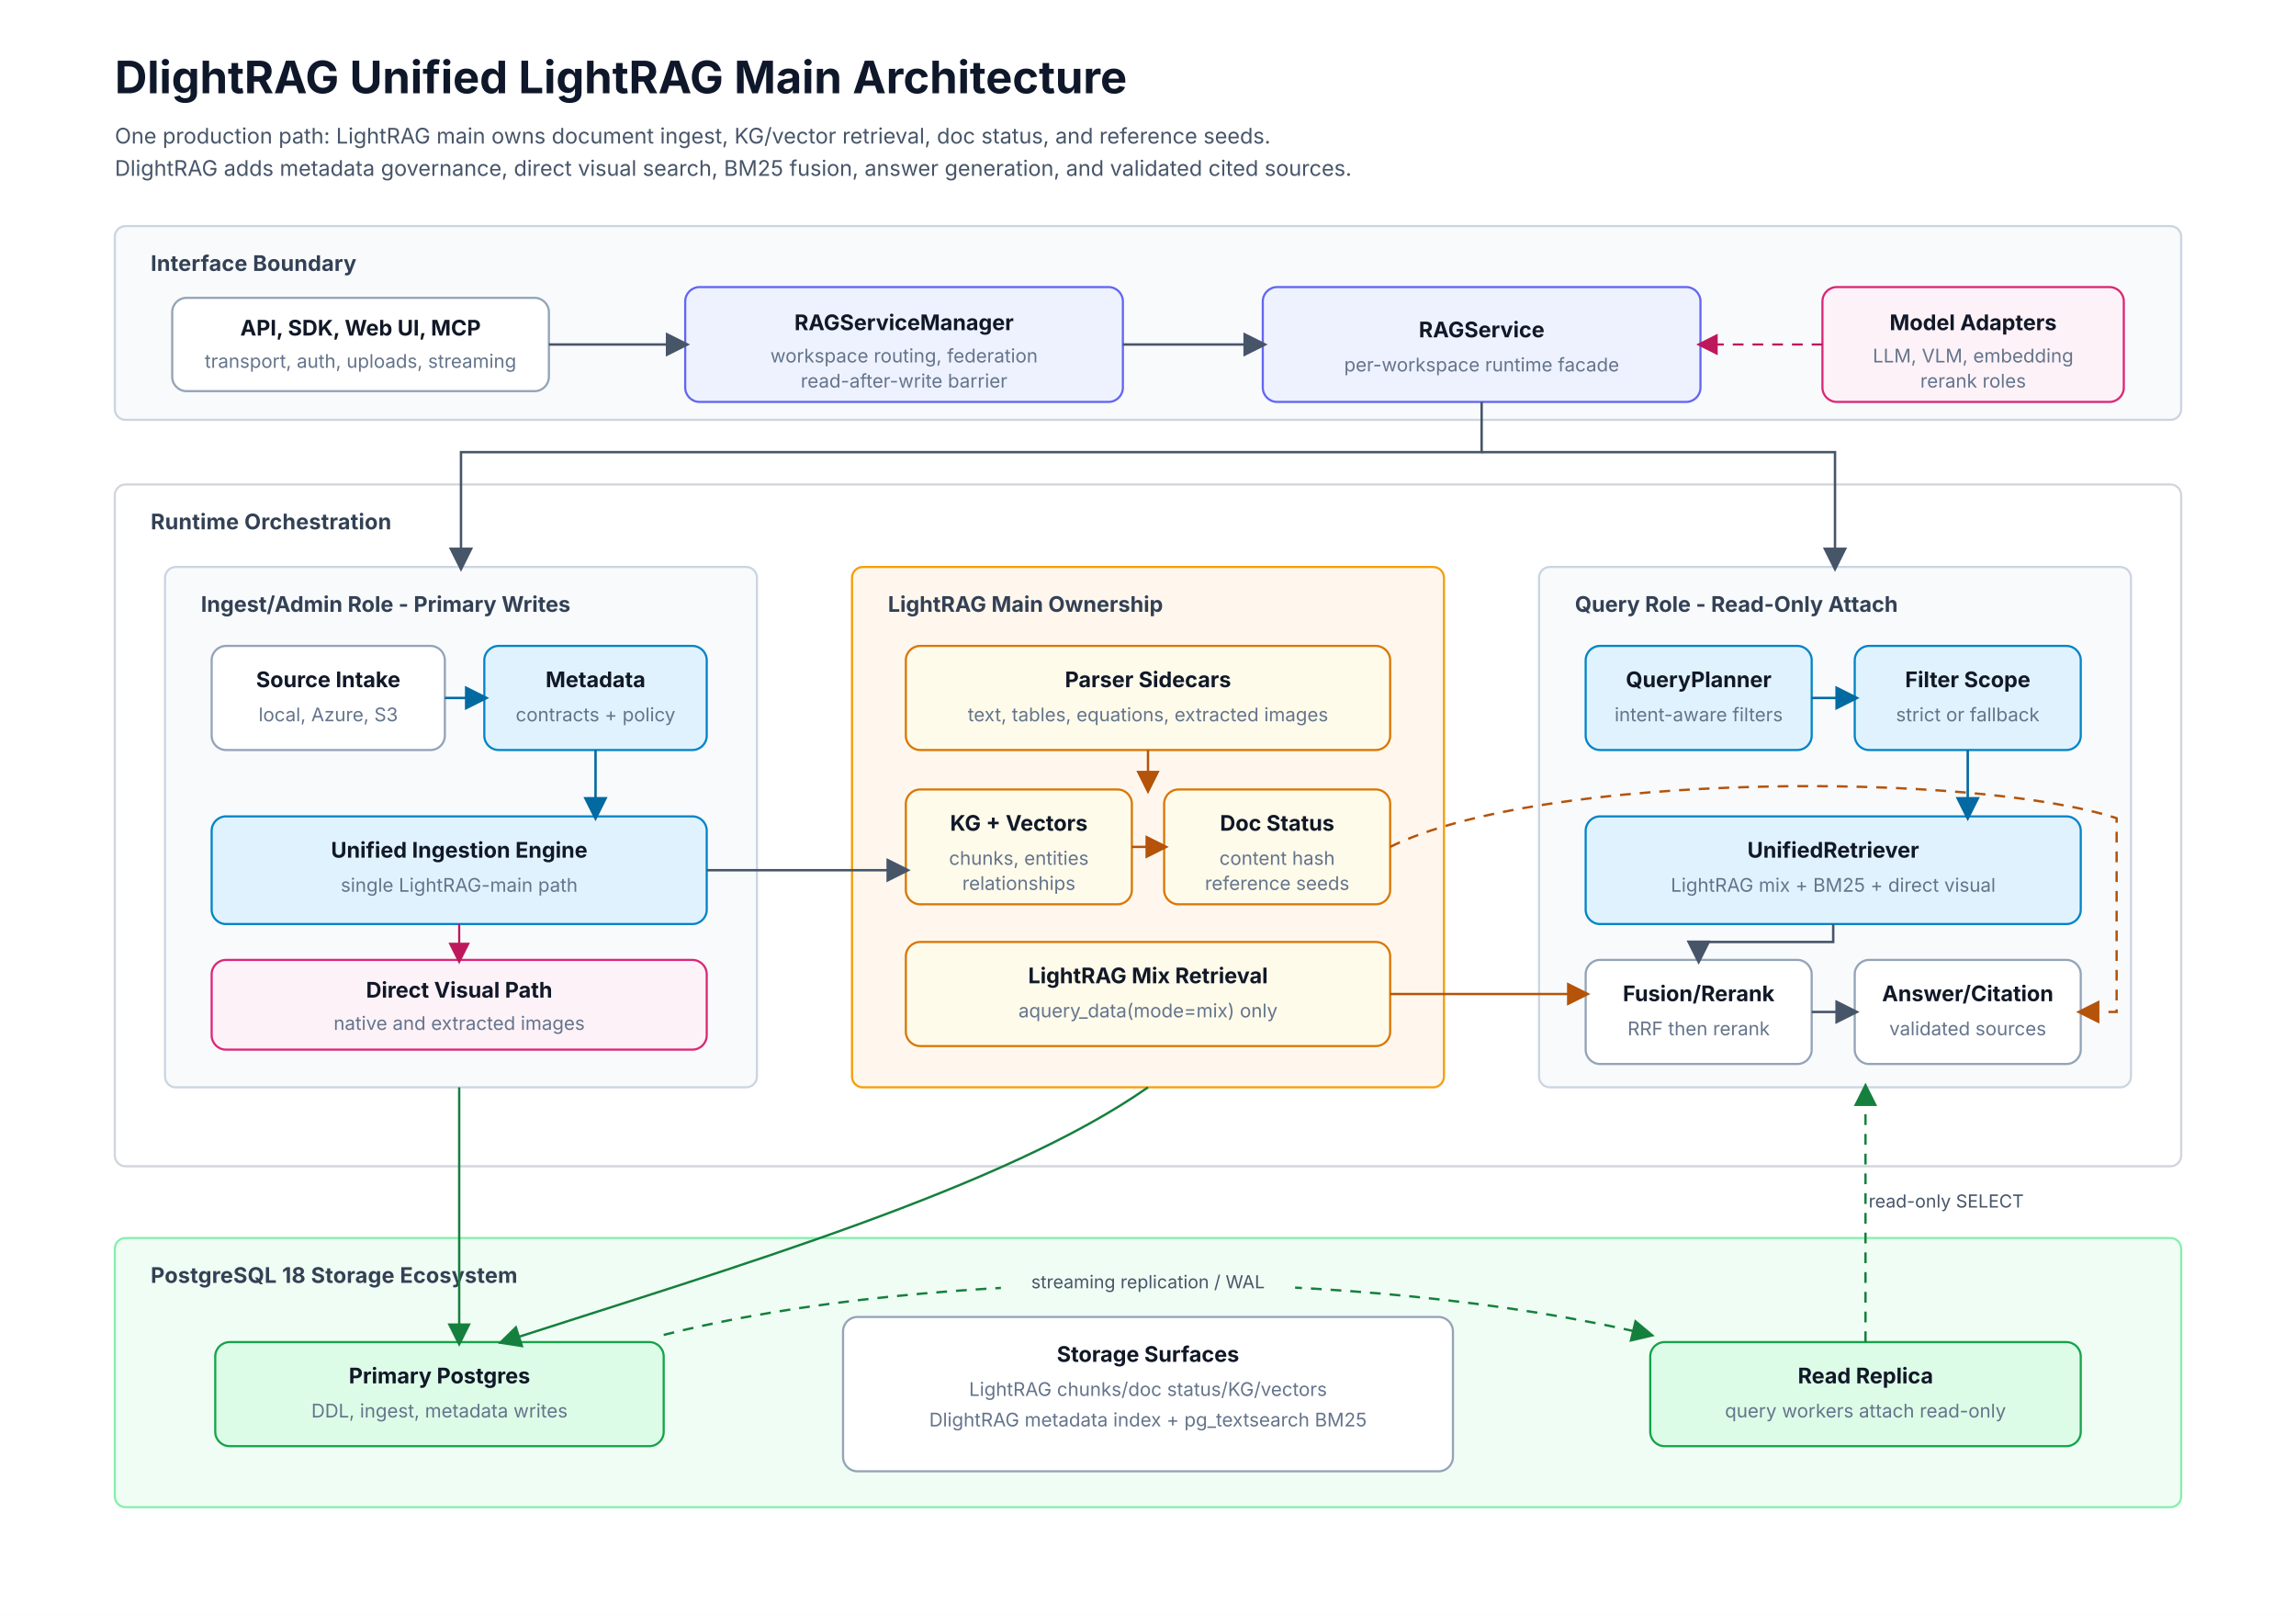
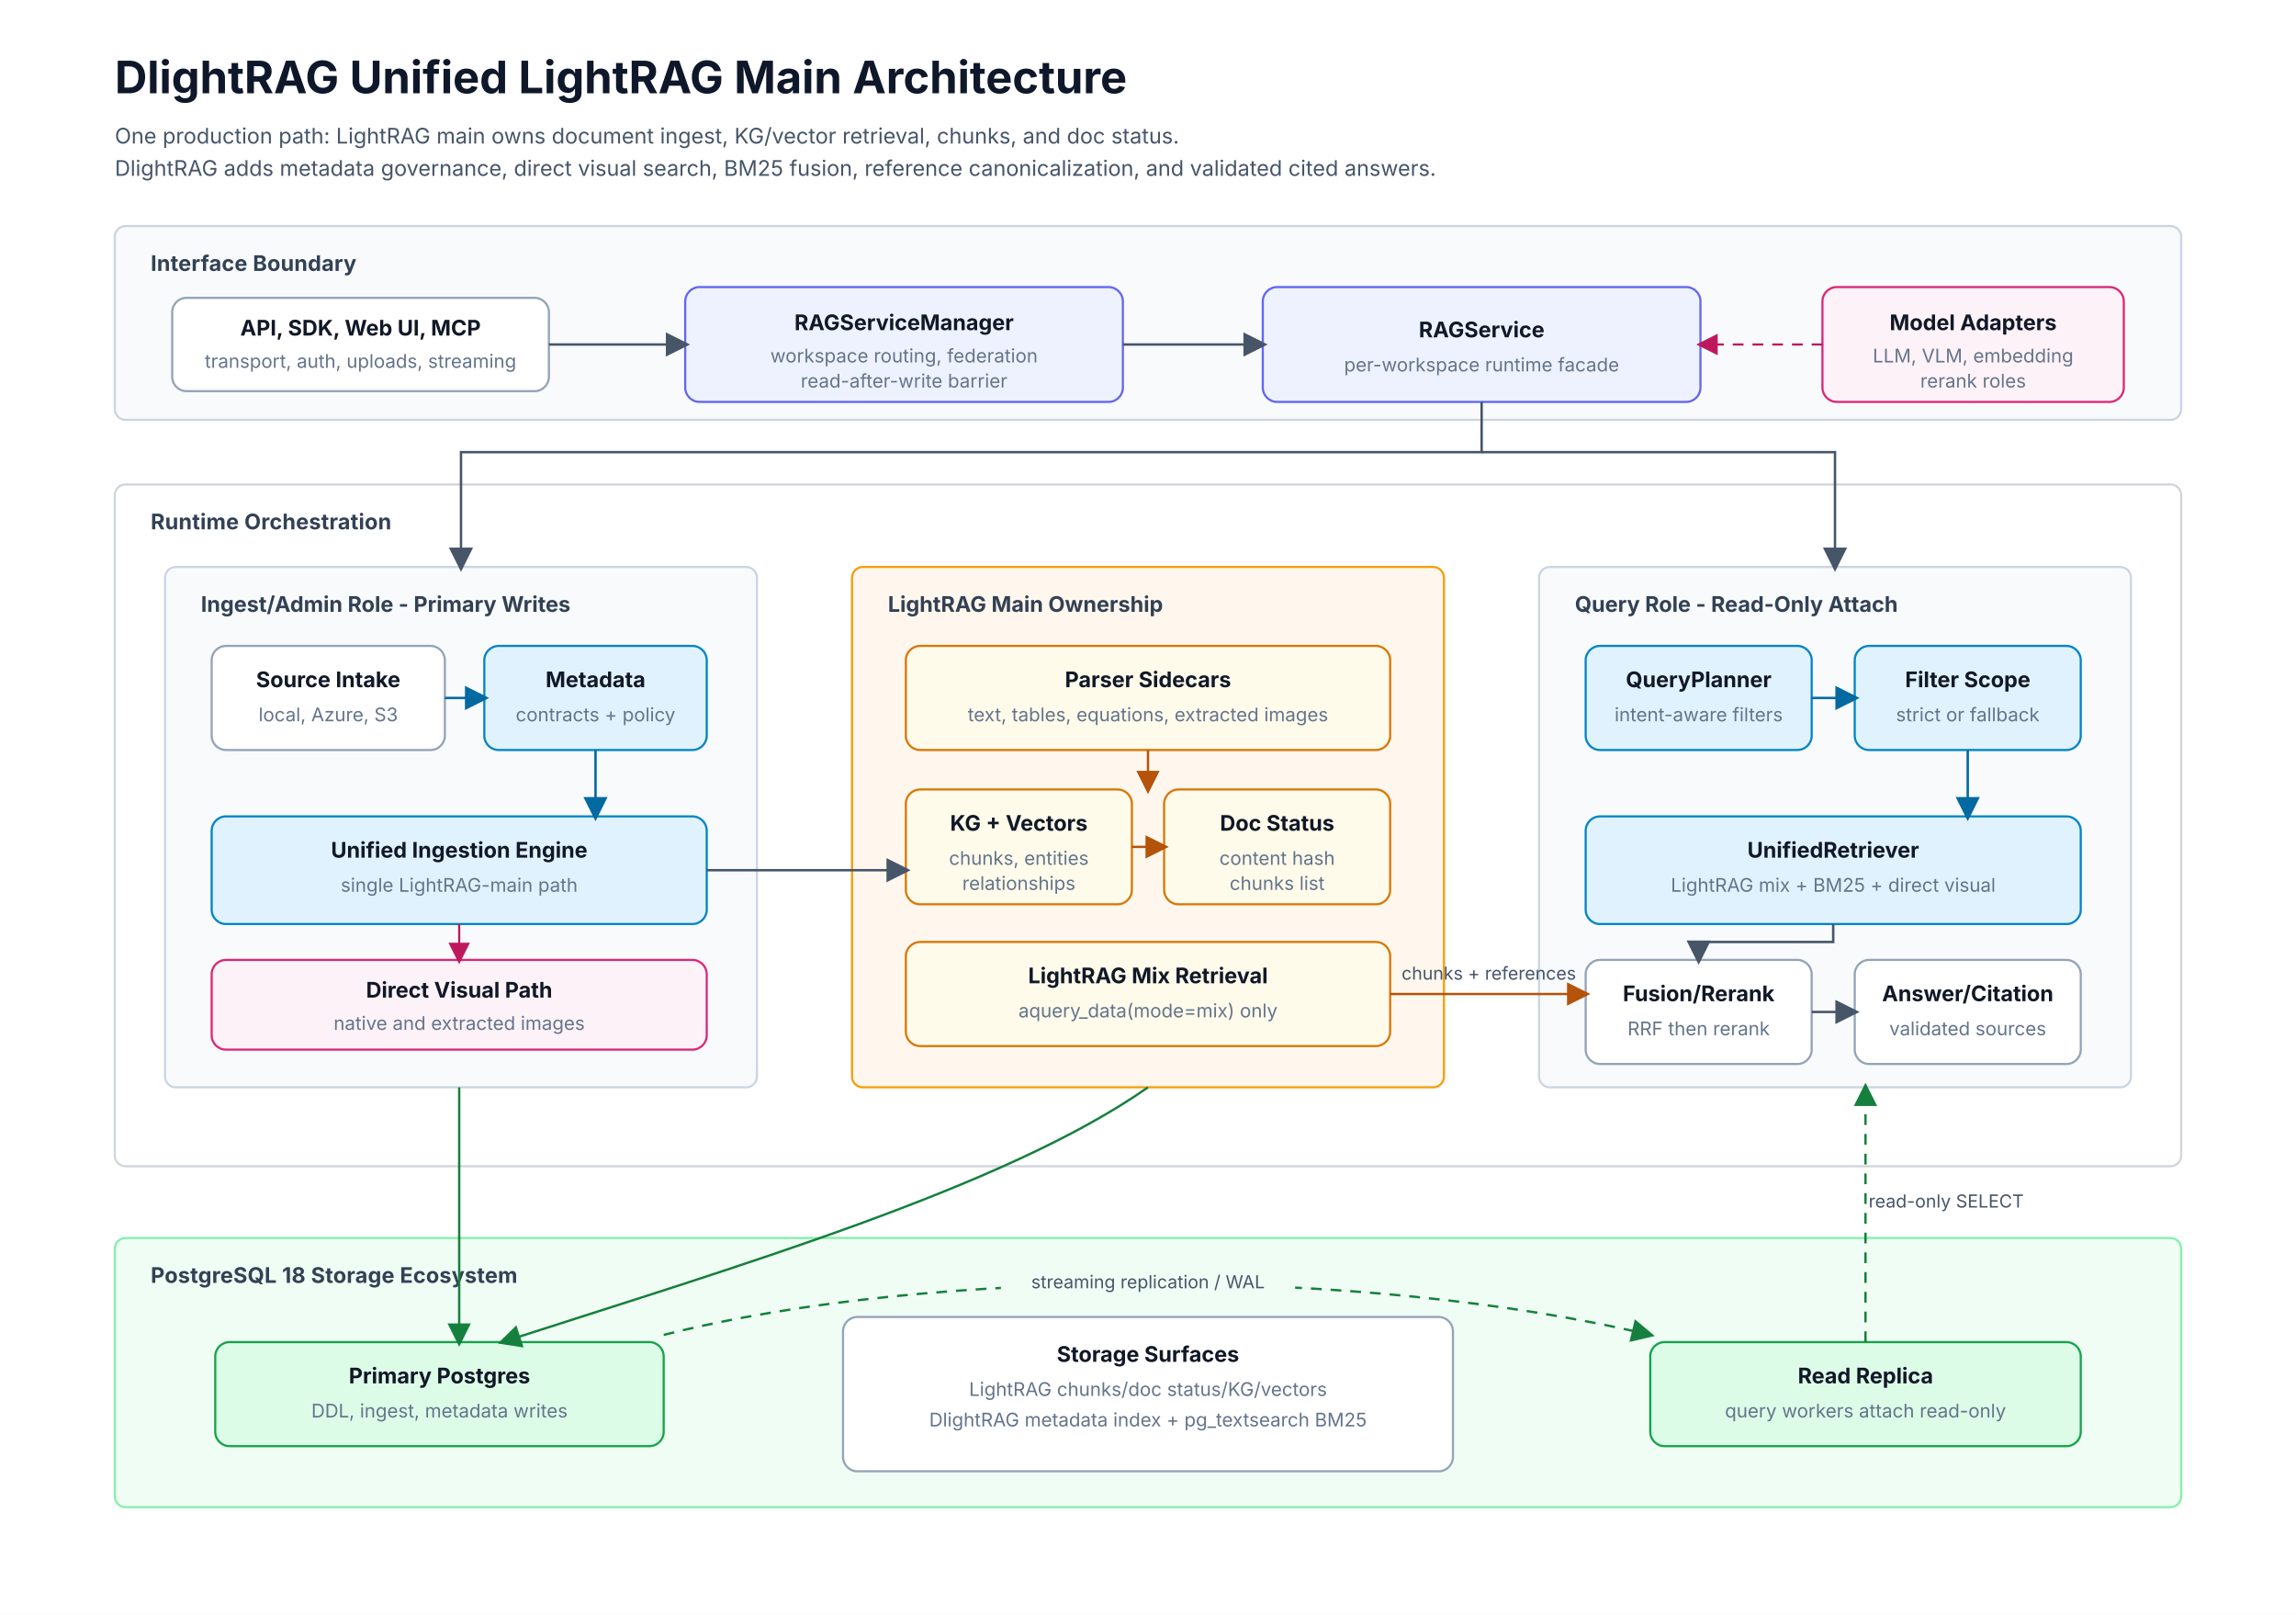
<svg xmlns="http://www.w3.org/2000/svg" viewBox="0 0 1280 900" role="img" aria-labelledby="title desc">
  <defs>
    <marker id="arrow" markerWidth="10" markerHeight="10" refX="8" refY="5" orient="auto" markerUnits="strokeWidth">
      <path d="M 0 0 L 10 5 L 0 10 z" fill="#475569" />
    </marker>
    <marker id="arrow-blue" markerWidth="10" markerHeight="10" refX="8" refY="5" orient="auto" markerUnits="strokeWidth">
      <path d="M 0 0 L 10 5 L 0 10 z" fill="#0369a1" />
    </marker>
    <marker id="arrow-orange" markerWidth="10" markerHeight="10" refX="8" refY="5" orient="auto" markerUnits="strokeWidth">
      <path d="M 0 0 L 10 5 L 0 10 z" fill="#b45309" />
    </marker>
    <marker id="arrow-green" markerWidth="10" markerHeight="10" refX="8" refY="5" orient="auto" markerUnits="strokeWidth">
      <path d="M 0 0 L 10 5 L 0 10 z" fill="#15803d" />
    </marker>
    <marker id="arrow-pink" markerWidth="10" markerHeight="10" refX="8" refY="5" orient="auto" markerUnits="strokeWidth">
      <path d="M 0 0 L 10 5 L 0 10 z" fill="#be185d" />
    </marker>
    <style>
      .bg { fill: #ffffff; }
      .title { font: 700 25px Inter, ui-sans-serif, system-ui, -apple-system, BlinkMacSystemFont, "Segoe UI", sans-serif; fill: #0f172a; }
      .subtitle { font: 400 12px Inter, ui-sans-serif, system-ui, -apple-system, BlinkMacSystemFont, "Segoe UI", sans-serif; fill: #475569; }
      .band-title { font: 700 12px Inter, ui-sans-serif, system-ui, -apple-system, BlinkMacSystemFont, "Segoe UI", sans-serif; fill: #334155; letter-spacing: .1px; }
      .lane-title { font: 700 12px Inter, ui-sans-serif, system-ui, -apple-system, BlinkMacSystemFont, "Segoe UI", sans-serif; fill: #334155; }
      .label { font: 700 12px Inter, ui-sans-serif, system-ui, -apple-system, BlinkMacSystemFont, "Segoe UI", sans-serif; fill: #111827; }
      .small { font: 400 10.5px Inter, ui-sans-serif, system-ui, -apple-system, BlinkMacSystemFont, "Segoe UI", sans-serif; fill: #64748b; }
      .note { font: 400 10px Inter, ui-sans-serif, system-ui, -apple-system, BlinkMacSystemFont, "Segoe UI", sans-serif; fill: #475569; }
      .band { fill: #ffffff; stroke: #d1d5db; stroke-width: 1.2; rx: 6; }
      .band-soft { fill: #f8fafc; stroke: #cbd5e1; stroke-width: 1.2; rx: 6; }
      .band-orange { fill: #fff7ed; stroke: #f59e0b; stroke-width: 1.2; rx: 6; }
      .band-green { fill: #f0fdf4; stroke: #86efac; stroke-width: 1.2; rx: 6; }
      .box { fill: #ffffff; stroke: #94a3b8; stroke-width: 1.2; rx: 8; }
      .box-blue { fill: #e0f2fe; stroke: #0284c7; }
      .box-indigo { fill: #eef2ff; stroke: #6366f1; }
      .box-orange { fill: #fffbeb; stroke: #d97706; }
      .box-pink { fill: #fdf2f8; stroke: #db2777; }
      .box-green { fill: #dcfce7; stroke: #16a34a; }
      .line { fill: none; stroke: #475569; stroke-width: 1.35; marker-end: url(#arrow); }
      .line-blue { fill: none; stroke: #0369a1; stroke-width: 1.35; marker-end: url(#arrow-blue); }
      .line-orange { fill: none; stroke: #b45309; stroke-width: 1.3; marker-end: url(#arrow-orange); }
      .line-green { fill: none; stroke: #15803d; stroke-width: 1.3; marker-end: url(#arrow-green); }
      .line-pink { fill: none; stroke: #be185d; stroke-width: 1.2; marker-end: url(#arrow-pink); }
      .dash { stroke-dasharray: 6 5; }
    </style>
  </defs>
  <rect class="bg" width="1280" height="900" />
  <text class="title" x="64" y="52">DlightRAG Unified LightRAG Main Architecture</text>
-   <text class="subtitle" x="64" y="80">One production path: LightRAG main owns document ingest, KG/vector retrieval, doc status, and reference seeds.</text>
-   <text class="subtitle" x="64" y="98">DlightRAG adds metadata governance, direct visual search, BM25 fusion, answer generation, and validated cited sources.</text>
+   <text class="subtitle" x="64" y="80">One production path: LightRAG main owns document ingest, KG/vector retrieval, chunks, and doc status.</text>
+   <text class="subtitle" x="64" y="98">DlightRAG adds metadata governance, direct visual search, BM25 fusion, reference canonicalization, and validated cited answers.</text>
  <rect class="band-soft" x="64" y="126" width="1152" height="108" />
  <text class="band-title" x="84" y="151">Interface Boundary</text>
  <rect class="box" x="96" y="166" width="210" height="52" />
  <text class="label" text-anchor="middle" x="201" y="187">API, SDK, Web UI, MCP</text>
  <text class="small" text-anchor="middle" x="201" y="205">transport, auth, uploads, streaming</text>
  <rect class="box box-indigo" x="382" y="160" width="244" height="64" />
  <text class="label" text-anchor="middle" x="504" y="184">RAGServiceManager</text>
  <text class="small" text-anchor="middle" x="504" y="202">workspace routing, federation</text>
  <text class="small" text-anchor="middle" x="504" y="216">read-after-write barrier</text>
  <rect class="box box-indigo" x="704" y="160" width="244" height="64" />
  <text class="label" text-anchor="middle" x="826" y="188">RAGService</text>
  <text class="small" text-anchor="middle" x="826" y="207">per-workspace runtime facade</text>
  <rect class="box box-pink" x="1016" y="160" width="168" height="64" />
  <text class="label" text-anchor="middle" x="1100" y="184">Model Adapters</text>
  <text class="small" text-anchor="middle" x="1100" y="202">LLM, VLM, embedding</text>
  <text class="small" text-anchor="middle" x="1100" y="216">rerank roles</text>
  <path class="line" d="M 306 192 H 382" />
  <path class="line" d="M 626 192 H 704" />
  <path class="line-pink dash" d="M 1016 192 H 948" />
  <rect class="band" x="64" y="270" width="1152" height="380" />
  <text class="band-title" x="84" y="295">Runtime Orchestration</text>
  <rect class="band-soft" x="92" y="316" width="330" height="290" />
  <text class="lane-title" x="112" y="341">Ingest/Admin Role - Primary Writes</text>
  <rect class="box" x="118" y="360" width="130" height="58" />
  <text class="label" text-anchor="middle" x="183" y="383">Source Intake</text>
  <text class="small" text-anchor="middle" x="183" y="402">local, Azure, S3</text>
  <rect class="box box-blue" x="270" y="360" width="124" height="58" />
  <text class="label" text-anchor="middle" x="332" y="383">Metadata</text>
  <text class="small" text-anchor="middle" x="332" y="402">contracts + policy</text>
  <rect class="box box-blue" x="118" y="455" width="276" height="60" />
  <text class="label" text-anchor="middle" x="256" y="478">Unified Ingestion Engine</text>
  <text class="small" text-anchor="middle" x="256" y="497">single LightRAG-main path</text>
  <rect class="box box-pink" x="118" y="535" width="276" height="50" />
  <text class="label" text-anchor="middle" x="256" y="556">Direct Visual Path</text>
  <text class="small" text-anchor="middle" x="256" y="574">native and extracted images</text>
  <path class="line-blue" d="M 248 389 H 270" />
  <path class="line-blue" d="M 332 418 V 455" />
  <path class="line-pink" d="M 256 515 V 535" />
  <rect class="band-orange" x="475" y="316" width="330" height="290" />
  <text class="lane-title" x="495" y="341" fill="#92400e">LightRAG Main Ownership</text>
  <rect class="box box-orange" x="505" y="360" width="270" height="58" />
  <text class="label" text-anchor="middle" x="640" y="383">Parser Sidecars</text>
  <text class="small" text-anchor="middle" x="640" y="402">text, tables, equations, extracted images</text>
  <rect class="box box-orange" x="505" y="440" width="126" height="64" />
  <text class="label" text-anchor="middle" x="568" y="463">KG + Vectors</text>
  <text class="small" text-anchor="middle" x="568" y="482">chunks, entities</text>
  <text class="small" text-anchor="middle" x="568" y="496">relationships</text>
  <rect class="box box-orange" x="649" y="440" width="126" height="64" />
  <text class="label" text-anchor="middle" x="712" y="463">Doc Status</text>
  <text class="small" text-anchor="middle" x="712" y="482">content hash</text>
-   <text class="small" text-anchor="middle" x="712" y="496">reference seeds</text>
+   <text class="small" text-anchor="middle" x="712" y="496">chunks list</text>
  <rect class="box box-orange" x="505" y="525" width="270" height="58" />
  <text class="label" text-anchor="middle" x="640" y="548">LightRAG Mix Retrieval</text>
  <text class="small" text-anchor="middle" x="640" y="567">aquery_data(mode=mix) only</text>
  <path class="line" d="M 394 485 H 505" />
  <path class="line-orange" d="M 640 418 V 440" />
  <path class="line-orange" d="M 631 472 H 649" />
  <rect class="band-soft" x="858" y="316" width="330" height="290" />
  <text class="lane-title" x="878" y="341">Query Role - Read-Only Attach</text>
  <rect class="box box-blue" x="884" y="360" width="126" height="58" />
  <text class="label" text-anchor="middle" x="947" y="383">QueryPlanner</text>
  <text class="small" text-anchor="middle" x="947" y="402">intent-aware filters</text>
  <rect class="box box-blue" x="1034" y="360" width="126" height="58" />
  <text class="label" text-anchor="middle" x="1097" y="383">Filter Scope</text>
  <text class="small" text-anchor="middle" x="1097" y="402">strict or fallback</text>
  <rect class="box box-blue" x="884" y="455" width="276" height="60" />
  <text class="label" text-anchor="middle" x="1022" y="478">UnifiedRetriever</text>
  <text class="small" text-anchor="middle" x="1022" y="497">LightRAG mix + BM25 + direct visual</text>
  <rect class="box" x="884" y="535" width="126" height="58" />
  <text class="label" text-anchor="middle" x="947" y="558">Fusion/Rerank</text>
  <text class="small" text-anchor="middle" x="947" y="577">RRF then rerank</text>
  <rect class="box" x="1034" y="535" width="126" height="58" />
  <text class="label" text-anchor="middle" x="1097" y="558">Answer/Citation</text>
  <text class="small" text-anchor="middle" x="1097" y="577">validated sources</text>
  <path class="line-blue" d="M 1010 389 H 1034" />
  <path class="line-blue" d="M 1097 418 V 455" />
  <path class="line-orange" d="M 775 554 H 884" />
+   <text class="note" text-anchor="middle" x="830" y="546" fill="#92400e">chunks + references</text>
  <path class="line" d="M 1022 515 V 525 H 947 V 535" />
  <path class="line" d="M 1010 564 H 1034" />
-   <path class="line-orange dash" d="M 775 472 C 860 430 1100 430 1180 456 V 564 H 1160" />
  <path class="line" d="M 826 224 V 252 H 257 V 316" />
  <path class="line" d="M 826 252 H 1023 V 316" />
  <rect class="band-green" x="64" y="690" width="1152" height="150" />
  <text class="band-title" x="84" y="715" fill="#166534">PostgreSQL 18 Storage Ecosystem</text>
  <rect class="box box-green" x="120" y="748" width="250" height="58" />
  <text class="label" text-anchor="middle" x="245" y="771">Primary Postgres</text>
  <text class="small" text-anchor="middle" x="245" y="790">DDL, ingest, metadata writes</text>
  <rect class="box" x="470" y="734" width="340" height="86" stroke="#22c55e" />
  <text class="label" text-anchor="middle" x="640" y="759">Storage Surfaces</text>
  <text class="small" text-anchor="middle" x="640" y="778">LightRAG chunks/doc status/KG/vectors</text>
  <text class="small" text-anchor="middle" x="640" y="795">DlightRAG metadata index + pg_textsearch BM25</text>
  <rect class="box box-green" x="920" y="748" width="240" height="58" />
  <text class="label" text-anchor="middle" x="1040" y="771">Read Replica</text>
  <text class="small" text-anchor="middle" x="1040" y="790">query workers attach read-only</text>
  <path class="line-green" d="M 256 606 V 748" />
  <path class="line-green" d="M 640 606 C 560 662 410 706 280 748" />
  <path class="line-green dash" d="M 370 744 C 520 706 760 706 920 744" />
  <rect x="558" y="706" width="164" height="16" fill="#f0fdf4" />
  <text class="note" text-anchor="middle" x="640" y="718" fill="#166534">streaming replication / WAL</text>
  <path class="line-green dash" d="M 1040 748 V 606" />
  <text class="note" text-anchor="middle" x="1085" y="673" fill="#166534">read-only SELECT</text>
</svg>
